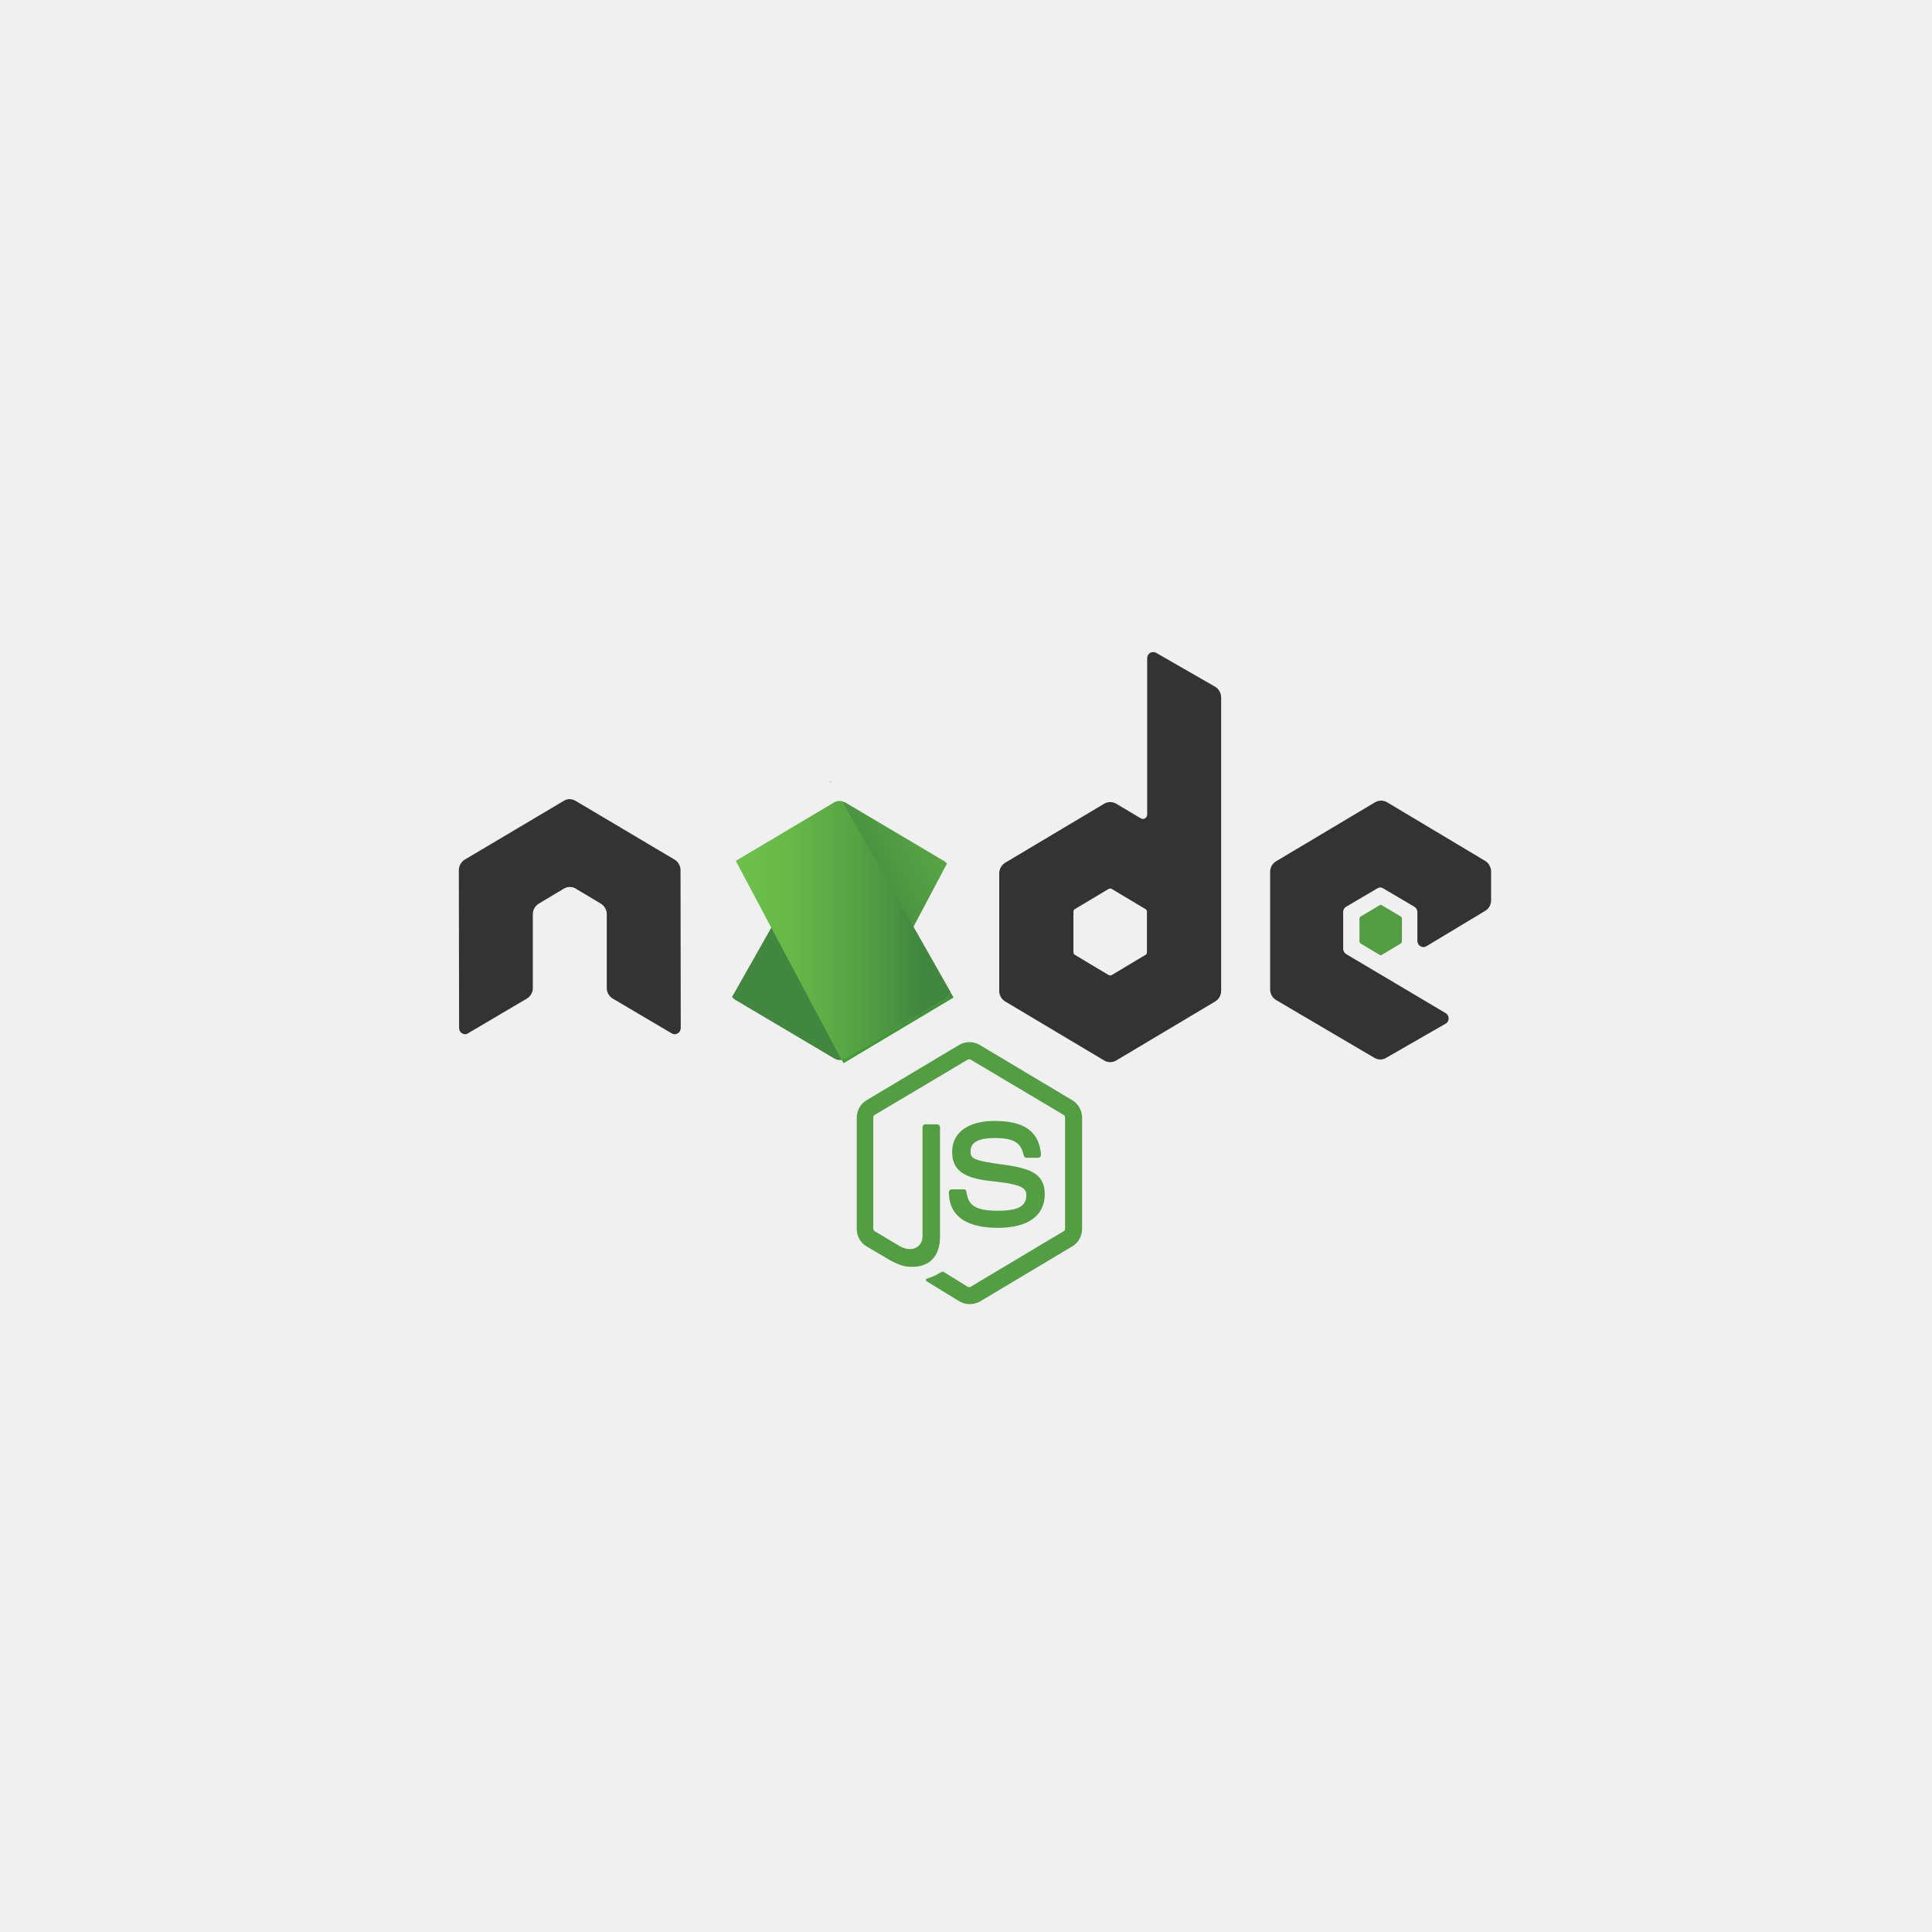
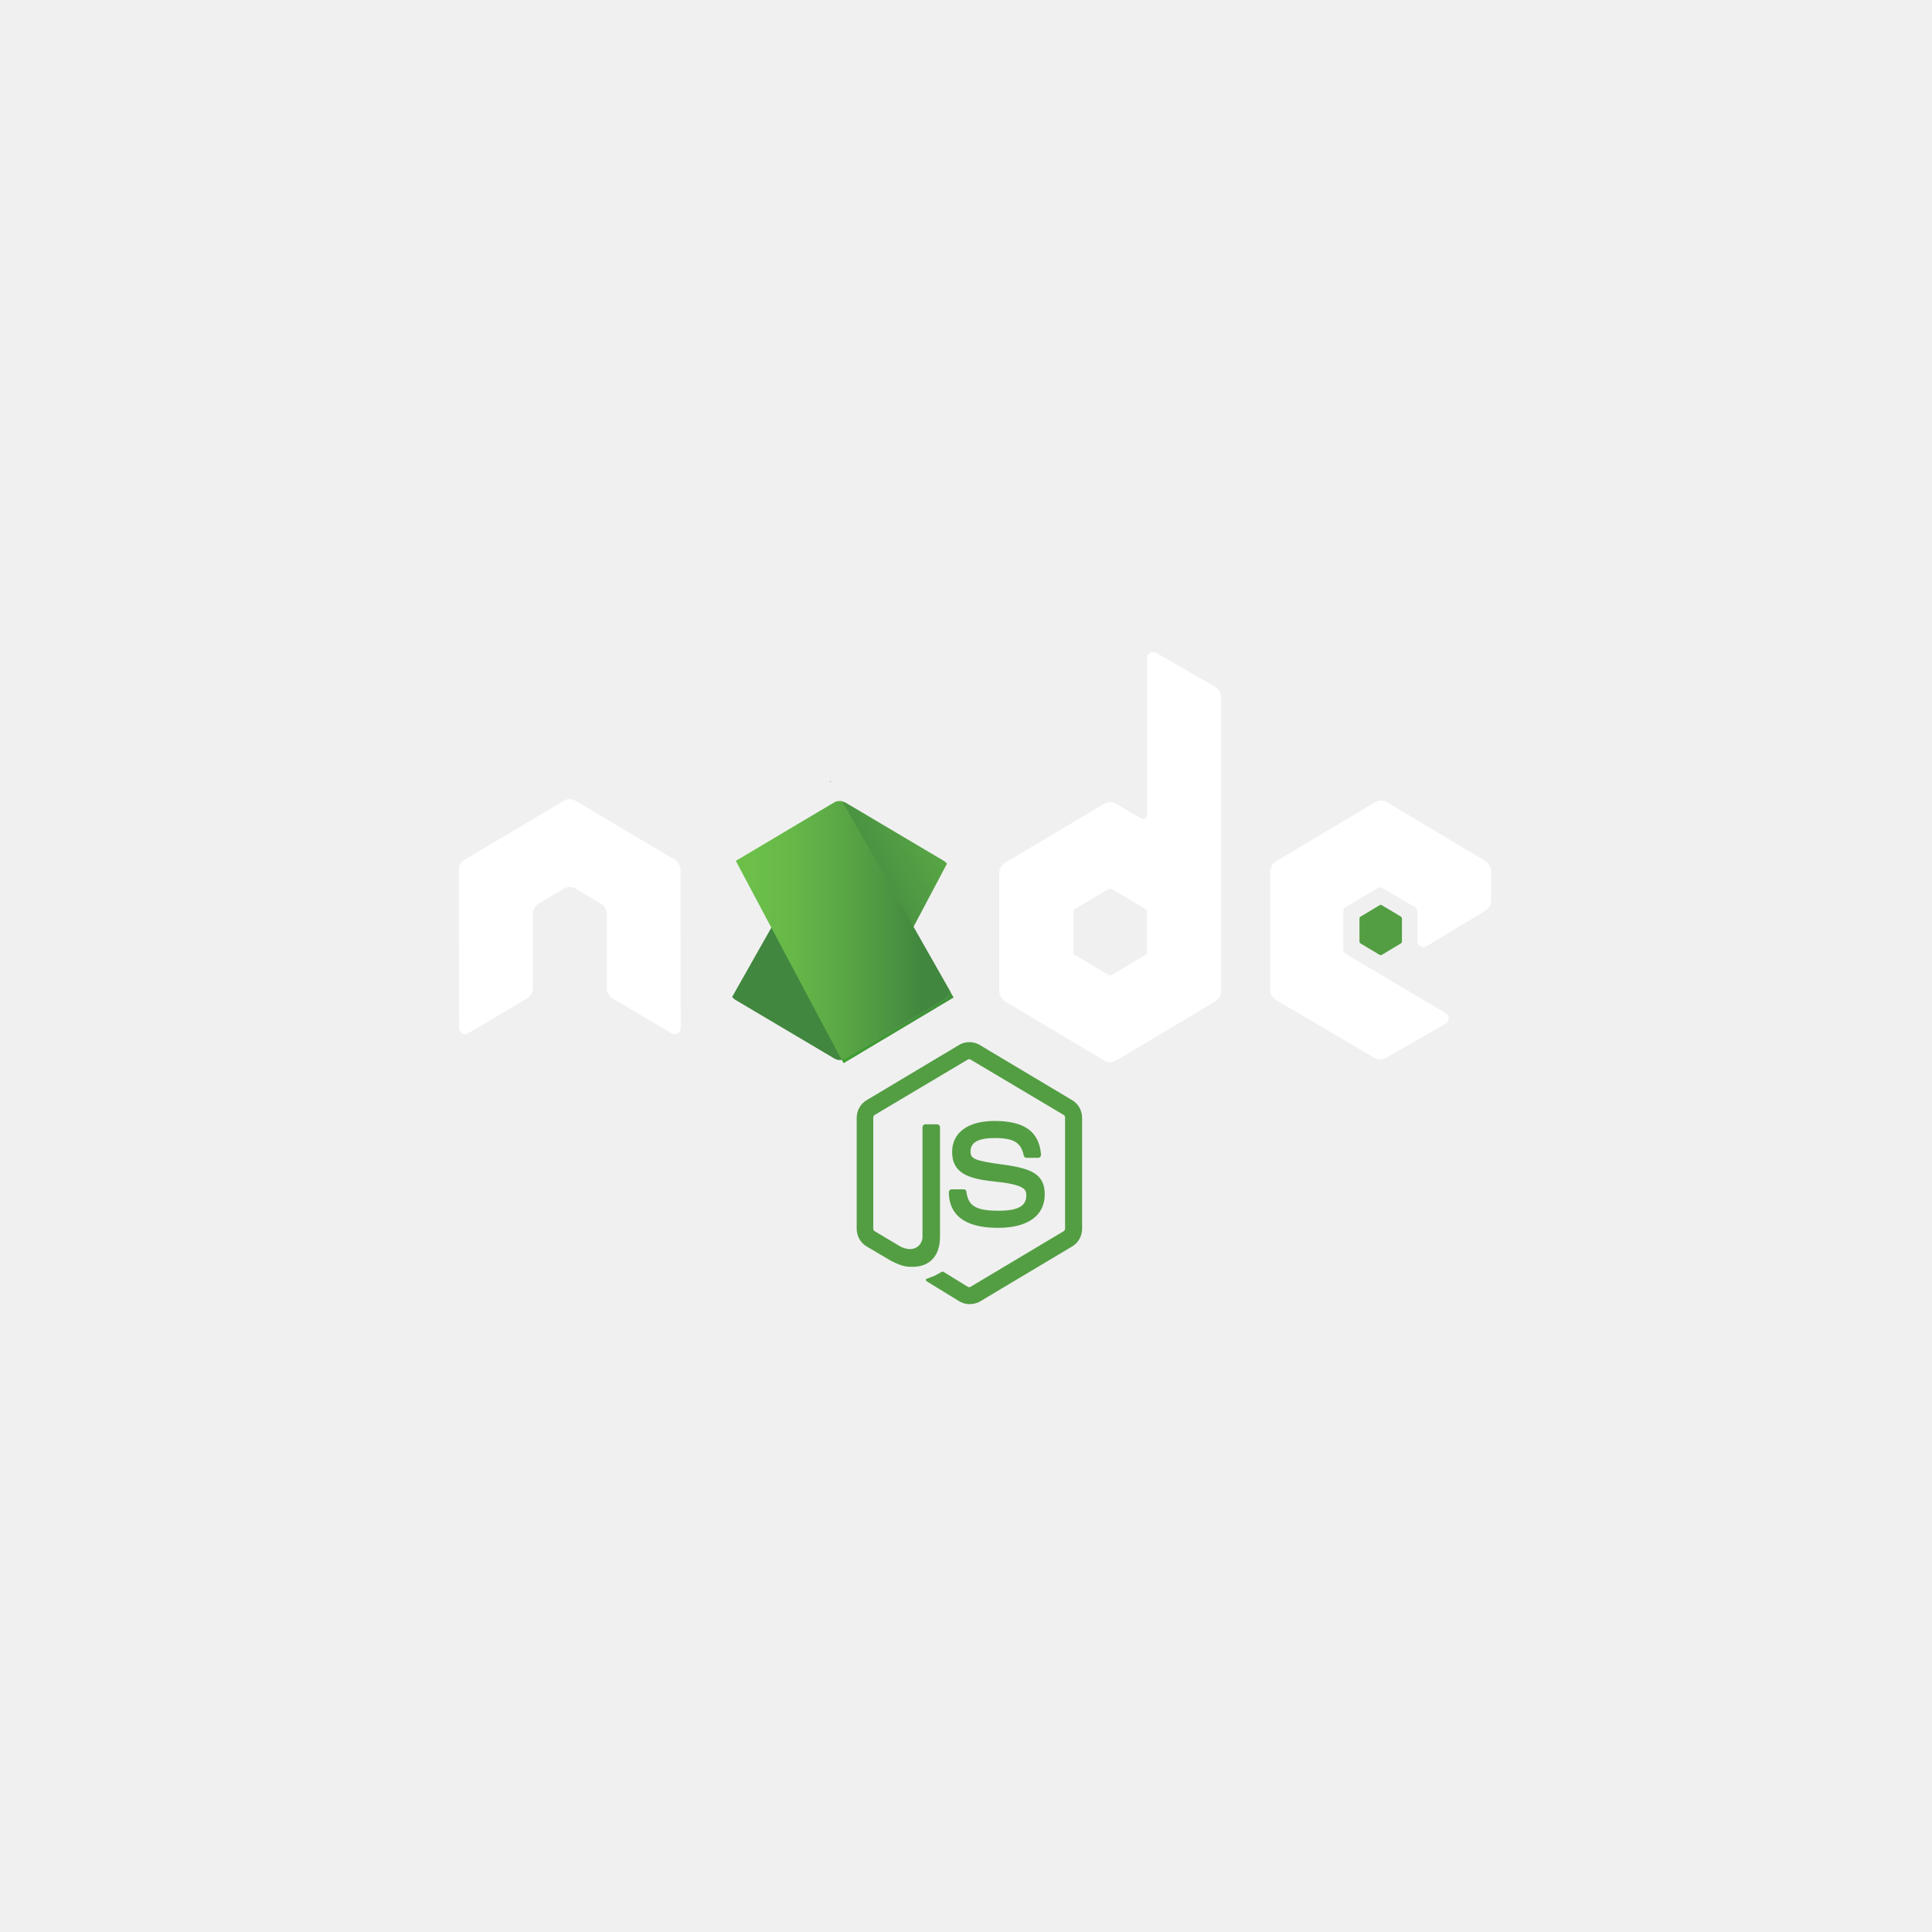
- <svg xmlns="http://www.w3.org/2000/svg" width="80" height="80" viewBox="0 0 80 80" fill="none">
-   <path d="M40.141 54.001C39.996 54.001 39.861 53.961 39.735 53.892L38.45 53.104C38.257 52.995 38.354 52.955 38.412 52.935C38.673 52.845 38.721 52.825 38.991 52.666C39.02 52.646 39.059 52.656 39.088 52.676L40.074 53.284C40.112 53.304 40.16 53.304 40.189 53.284L44.044 50.981C44.083 50.961 44.102 50.922 44.102 50.872V46.277C44.102 46.227 44.083 46.187 44.044 46.167L40.189 43.875C40.151 43.855 40.102 43.855 40.074 43.875L36.218 46.167C36.18 46.187 36.16 46.237 36.16 46.277V50.872C36.16 50.911 36.18 50.961 36.218 50.981L37.272 51.609C37.842 51.908 38.199 51.559 38.199 51.211V46.676C38.199 46.616 38.248 46.556 38.315 46.556H38.808C38.866 46.556 38.924 46.606 38.924 46.676V51.211C38.924 51.998 38.508 52.456 37.784 52.456C37.562 52.456 37.388 52.456 36.895 52.207L35.88 51.609C35.629 51.46 35.475 51.181 35.475 50.882V46.287C35.475 45.988 35.629 45.709 35.88 45.559L39.735 43.257C39.977 43.117 40.306 43.117 40.547 43.257L44.402 45.559C44.653 45.709 44.808 45.988 44.808 46.287V50.882C44.808 51.181 44.653 51.46 44.402 51.609L40.547 53.911C40.421 53.971 40.276 54.001 40.141 54.001H40.141ZM41.33 50.842C39.639 50.842 39.291 50.044 39.291 49.367C39.291 49.307 39.339 49.247 39.407 49.247H39.909C39.967 49.247 40.016 49.287 40.016 49.347C40.093 49.875 40.315 50.134 41.339 50.134C42.151 50.134 42.499 49.945 42.499 49.496C42.499 49.237 42.402 49.048 41.136 48.918C40.083 48.809 39.426 48.569 39.426 47.702C39.426 46.895 40.083 46.416 41.185 46.416C42.421 46.416 43.03 46.855 43.107 47.812C43.107 47.842 43.098 47.872 43.078 47.901C43.059 47.922 43.03 47.941 43.001 47.941H42.499C42.45 47.941 42.402 47.901 42.392 47.852C42.276 47.304 41.977 47.124 41.185 47.124C40.296 47.124 40.189 47.443 40.189 47.682C40.189 47.971 40.315 48.061 41.513 48.22C42.702 48.38 43.262 48.609 43.262 49.466C43.252 50.343 42.557 50.842 41.33 50.842Z" fill="#539E43" />
-   <path d="M28.179 36.03C28.179 35.851 28.082 35.681 27.927 35.591L23.831 33.16C23.763 33.12 23.686 33.1 23.609 33.09H23.57C23.493 33.09 23.415 33.12 23.348 33.16L19.251 35.591C19.097 35.681 19 35.851 19 36.03L19.01 42.568C19.01 42.658 19.058 42.748 19.135 42.788C19.213 42.837 19.309 42.837 19.377 42.788L21.812 41.352C21.966 41.263 22.063 41.093 22.063 40.914V37.854C22.063 37.675 22.159 37.505 22.314 37.415L23.348 36.797C23.425 36.748 23.512 36.728 23.599 36.728C23.686 36.728 23.773 36.748 23.841 36.797L24.874 37.415C25.029 37.505 25.125 37.675 25.125 37.854V40.914C25.125 41.093 25.222 41.263 25.377 41.352L27.811 42.788C27.849 42.812 27.893 42.825 27.937 42.825C27.982 42.825 28.025 42.812 28.063 42.788C28.14 42.748 28.188 42.658 28.188 42.568L28.179 36.03ZM47.869 27.03C47.792 26.99 47.695 26.99 47.627 27.03C47.55 27.08 47.502 27.16 47.502 27.249V33.728C47.502 33.788 47.473 33.847 47.415 33.887C47.357 33.917 47.299 33.917 47.241 33.887L46.217 33.279C46.142 33.235 46.057 33.212 45.971 33.212C45.884 33.212 45.799 33.235 45.724 33.279L41.628 35.721C41.473 35.811 41.376 35.98 41.376 36.16V41.033C41.376 41.213 41.473 41.382 41.628 41.472L45.724 43.914C45.799 43.958 45.884 43.981 45.971 43.981C46.057 43.981 46.142 43.958 46.217 43.914L50.314 41.472C50.468 41.382 50.565 41.213 50.565 41.033V28.884C50.565 28.694 50.468 28.525 50.314 28.435L47.869 27.03H47.869ZM47.492 39.429C47.492 39.479 47.473 39.518 47.434 39.538L46.033 40.376C46.014 40.385 45.992 40.391 45.971 40.391C45.949 40.391 45.927 40.385 45.908 40.376L44.507 39.538C44.468 39.518 44.449 39.469 44.449 39.429V37.754C44.449 37.704 44.468 37.665 44.507 37.645L45.908 36.807C45.927 36.797 45.949 36.792 45.971 36.792C45.992 36.792 46.014 36.797 46.033 36.807L47.434 37.645C47.473 37.664 47.492 37.714 47.492 37.754V39.429ZM61.502 37.714C61.656 37.625 61.743 37.455 61.743 37.276V36.09C61.743 35.91 61.647 35.741 61.502 35.651L57.434 33.219C57.359 33.175 57.274 33.152 57.188 33.152C57.101 33.152 57.017 33.175 56.941 33.219L52.845 35.661C52.69 35.751 52.594 35.92 52.594 36.1V40.974C52.594 41.153 52.69 41.322 52.845 41.412L56.912 43.804C57.067 43.894 57.251 43.894 57.396 43.804L59.859 42.389C59.937 42.349 59.985 42.259 59.985 42.17C59.985 42.08 59.937 41.99 59.859 41.95L55.743 39.508C55.666 39.459 55.618 39.379 55.618 39.289V37.764C55.618 37.675 55.666 37.585 55.743 37.545L57.028 36.788C57.066 36.763 57.109 36.75 57.154 36.75C57.198 36.75 57.242 36.763 57.279 36.788L58.565 37.545C58.642 37.595 58.69 37.675 58.69 37.764V38.96C58.69 39.05 58.739 39.14 58.816 39.18C58.853 39.204 58.897 39.217 58.941 39.217C58.986 39.217 59.029 39.204 59.067 39.18L61.502 37.714Z" fill="#333333" />
-   <path d="M57.124 37.484C57.138 37.474 57.155 37.469 57.172 37.469C57.189 37.469 57.206 37.474 57.221 37.484L58.003 37.952C58.032 37.972 58.051 38.002 58.051 38.042V38.979C58.051 39.019 58.032 39.049 58.003 39.069L57.221 39.537C57.206 39.547 57.189 39.552 57.172 39.552C57.155 39.552 57.138 39.547 57.124 39.537L56.341 39.069C56.312 39.049 56.293 39.019 56.293 38.979V38.042C56.293 38.002 56.312 37.972 56.341 37.952L57.124 37.484Z" fill="#539E43" />
-   <path d="M39.105 35.661L35.018 33.239C34.978 33.218 34.935 33.202 34.892 33.19L30.312 41.283C30.35 41.33 30.396 41.371 30.448 41.402L34.535 43.824C34.651 43.894 34.786 43.914 34.911 43.874L39.211 35.761C39.182 35.721 39.143 35.691 39.105 35.661V35.661Z" fill="url(#paint0_linear_270_10496)" />
-   <path fill-rule="evenodd" clip-rule="evenodd" d="M34.398 32.348L34.34 32.378H34.417L34.398 32.348Z" fill="url(#paint1_linear_270_10496)" />
-   <path fill-rule="evenodd" clip-rule="evenodd" d="M39.114 41.388C39.23 41.318 39.317 41.198 39.356 41.069L34.873 33.175C34.757 33.155 34.631 33.165 34.525 33.235L30.467 35.647L34.843 43.88C34.907 43.869 34.969 43.849 35.027 43.82L39.114 41.388L39.114 41.388Z" fill="url(#paint2_linear_270_10496)" />
-   <path fill-rule="evenodd" clip-rule="evenodd" d="M39.49 41.308L39.461 41.258V41.328L39.49 41.308H39.49Z" fill="url(#paint3_linear_270_10496)" />
-   <path fill-rule="evenodd" clip-rule="evenodd" d="M39.114 41.388L35.037 43.809C34.98 43.84 34.917 43.86 34.853 43.869L34.931 44.019L39.453 41.318V41.258L39.337 41.059C39.317 41.198 39.23 41.318 39.114 41.388Z" fill="url(#paint4_linear_270_10496)" />
-   <path fill-rule="evenodd" clip-rule="evenodd" d="M39.114 41.388L35.037 43.809C34.98 43.84 34.917 43.86 34.853 43.869L34.931 44.019L39.453 41.318V41.258L39.337 41.059C39.317 41.198 39.23 41.318 39.114 41.388Z" fill="url(#paint5_linear_270_10496)" />
+ <svg xmlns="http://www.w3.org/2000/svg" width="120" height="120" viewBox="0 0 120 120" fill="none">
+   <path d="M60.211 81.002C59.993 81.002 59.791 80.942 59.602 80.837L57.675 79.656C57.385 79.492 57.53 79.432 57.617 79.402C58.008 79.268 58.08 79.238 58.486 78.999C58.53 78.969 58.588 78.984 58.631 79.013L60.109 79.925C60.167 79.955 60.24 79.955 60.283 79.925L66.066 76.472C66.124 76.442 66.153 76.382 66.153 76.308V69.415C66.153 69.341 66.124 69.281 66.066 69.251L60.283 65.812C60.225 65.782 60.153 65.782 60.109 65.812L54.327 69.251C54.269 69.281 54.24 69.356 54.24 69.415V76.307C54.24 76.367 54.269 76.442 54.327 76.472L55.907 77.414C56.762 77.862 57.298 77.339 57.298 76.816V70.013C57.298 69.924 57.37 69.834 57.472 69.834H58.211C58.298 69.834 58.385 69.909 58.385 70.013V76.816C58.385 77.997 57.761 78.685 56.675 78.685C56.341 78.685 56.081 78.685 55.341 78.311L53.82 77.414C53.443 77.19 53.211 76.771 53.211 76.322V69.43C53.211 68.982 53.443 68.563 53.82 68.339L59.602 64.885C59.964 64.676 60.457 64.676 60.819 64.885L66.602 68.339C66.979 68.563 67.211 68.982 67.211 69.43V76.322C67.211 76.771 66.979 77.19 66.602 77.414L60.819 80.867C60.631 80.957 60.414 81.002 60.211 81.002H60.211ZM61.993 76.263C59.457 76.263 58.935 75.067 58.935 74.05C58.935 73.96 59.008 73.871 59.109 73.871H59.863C59.95 73.871 60.022 73.93 60.022 74.02C60.138 74.812 60.472 75.201 62.008 75.201C63.225 75.201 63.747 74.917 63.747 74.244C63.747 73.856 63.602 73.572 61.703 73.377C60.124 73.213 59.138 72.854 59.138 71.553C59.138 70.342 60.124 69.625 61.776 69.625C63.631 69.625 64.544 70.283 64.66 71.718C64.66 71.763 64.645 71.807 64.617 71.852C64.588 71.882 64.544 71.912 64.501 71.912H63.747C63.675 71.912 63.602 71.852 63.588 71.778C63.414 70.955 62.964 70.686 61.776 70.686C60.443 70.686 60.283 71.165 60.283 71.523C60.283 71.957 60.472 72.091 62.269 72.331C64.051 72.57 64.892 72.914 64.892 74.199C64.877 75.515 63.834 76.263 61.993 76.263Z" fill="#539E43" />
+   <path d="M42.268 54.045C42.268 53.776 42.123 53.522 41.891 53.387L35.746 49.739C35.645 49.679 35.529 49.65 35.413 49.635H35.355C35.239 49.635 35.123 49.679 35.022 49.739L28.877 53.387C28.645 53.522 28.5 53.776 28.5 54.045L28.515 63.852C28.515 63.987 28.587 64.121 28.703 64.181C28.819 64.256 28.964 64.256 29.065 64.181L32.717 62.029C32.949 61.894 33.094 61.64 33.094 61.371V56.781C33.094 56.512 33.239 56.258 33.471 56.123L35.022 55.196C35.138 55.121 35.268 55.091 35.398 55.091C35.529 55.091 35.659 55.121 35.761 55.196L37.312 56.123C37.543 56.258 37.688 56.512 37.688 56.781V61.371C37.688 61.64 37.833 61.894 38.065 62.029L41.717 64.181C41.774 64.218 41.839 64.237 41.906 64.237C41.972 64.237 42.038 64.218 42.094 64.181C42.21 64.121 42.282 63.987 42.282 63.852L42.268 54.045ZM71.804 40.545C71.688 40.485 71.543 40.485 71.441 40.545C71.325 40.62 71.253 40.739 71.253 40.874V50.592C71.253 50.681 71.21 50.771 71.123 50.831C71.036 50.876 70.949 50.876 70.862 50.831L69.326 49.919C69.213 49.853 69.085 49.818 68.956 49.818C68.826 49.818 68.699 49.853 68.586 49.919L62.441 53.582C62.21 53.716 62.065 53.97 62.065 54.239V61.55C62.065 61.819 62.21 62.073 62.441 62.208L68.586 65.871C68.699 65.937 68.826 65.972 68.956 65.972C69.085 65.972 69.213 65.937 69.326 65.871L75.47 62.208C75.702 62.073 75.847 61.819 75.847 61.55V43.326C75.847 43.042 75.702 42.788 75.47 42.653L71.804 40.545H71.804ZM71.239 59.143C71.239 59.218 71.21 59.278 71.151 59.307L69.05 60.563C69.021 60.578 68.989 60.586 68.956 60.586C68.923 60.586 68.891 60.578 68.862 60.563L66.76 59.307C66.702 59.278 66.673 59.203 66.673 59.143V56.631C66.673 56.557 66.702 56.497 66.76 56.467L68.862 55.211C68.891 55.196 68.923 55.189 68.956 55.189C68.989 55.189 69.021 55.196 69.05 55.211L71.151 56.467C71.21 56.497 71.239 56.572 71.239 56.631V59.143ZM92.253 56.572C92.485 56.437 92.615 56.183 92.615 55.914V54.135C92.615 53.866 92.47 53.611 92.253 53.477L86.151 49.829C86.039 49.763 85.911 49.728 85.782 49.728C85.652 49.728 85.525 49.763 85.412 49.829L79.267 53.492C79.035 53.626 78.891 53.88 78.891 54.15V61.46C78.891 61.729 79.035 61.984 79.267 62.118L85.369 65.706C85.601 65.841 85.876 65.841 86.093 65.706L89.789 63.584C89.905 63.524 89.977 63.389 89.977 63.255C89.977 63.12 89.905 62.986 89.789 62.926L83.615 59.263C83.499 59.188 83.427 59.068 83.427 58.934V56.647C83.427 56.512 83.499 56.377 83.615 56.318L85.543 55.181C85.599 55.145 85.664 55.125 85.731 55.125C85.798 55.125 85.863 55.145 85.919 55.181L87.847 56.318C87.963 56.392 88.035 56.512 88.035 56.647V58.441C88.035 58.575 88.108 58.71 88.224 58.769C88.28 58.806 88.345 58.825 88.412 58.825C88.479 58.825 88.544 58.806 88.6 58.769L92.253 56.572Z" fill="white" />
+   <path d="M85.686 56.226C85.707 56.211 85.733 56.203 85.758 56.203C85.784 56.203 85.809 56.211 85.831 56.226L87.005 56.928C87.048 56.958 87.077 57.003 87.077 57.063V58.468C87.077 58.528 87.048 58.573 87.005 58.603L85.831 59.305C85.809 59.32 85.784 59.328 85.758 59.328C85.733 59.328 85.707 59.32 85.686 59.305L84.512 58.603C84.468 58.573 84.439 58.528 84.439 58.468V57.063C84.439 57.003 84.468 56.958 84.512 56.928L85.686 56.226Z" fill="#539E43" />
+   <path d="M58.661 53.492L52.531 49.859C52.47 49.828 52.407 49.803 52.342 49.784L45.473 61.924C45.53 61.996 45.598 62.056 45.676 62.103L51.806 65.736C51.98 65.841 52.183 65.871 52.371 65.811L58.82 53.641C58.777 53.582 58.719 53.537 58.661 53.492V53.492Z" fill="url(#paint0_linear_688_16402)" />
+   <path fill-rule="evenodd" clip-rule="evenodd" d="M51.599 48.522L51.512 48.566H51.628L51.599 48.522Z" fill="url(#paint1_linear_688_16402)" />
+   <path fill-rule="evenodd" clip-rule="evenodd" d="M58.674 62.082C58.848 61.977 58.978 61.798 59.036 61.603L52.312 49.763C52.138 49.733 51.949 49.748 51.79 49.852L45.703 53.47L52.268 65.819C52.364 65.803 52.456 65.773 52.544 65.73L58.674 62.082L58.674 62.082Z" fill="url(#paint2_linear_688_16402)" />
+   <path fill-rule="evenodd" clip-rule="evenodd" d="M59.24 61.962L59.195 61.887V61.991L59.239 61.962H59.24Z" fill="url(#paint3_linear_688_16402)" />
+   <path fill-rule="evenodd" clip-rule="evenodd" d="M58.674 62.081L52.559 65.714C52.472 65.76 52.379 65.79 52.283 65.804L52.399 66.028L59.182 61.977V61.887L59.008 61.588C58.979 61.797 58.848 61.977 58.674 62.081Z" fill="url(#paint4_linear_688_16402)" />
+   <path fill-rule="evenodd" clip-rule="evenodd" d="M58.674 62.081L52.559 65.714C52.472 65.76 52.379 65.79 52.283 65.804L52.399 66.028L59.182 61.977V61.887L59.008 61.588C58.979 61.797 58.848 61.977 58.674 62.081Z" fill="url(#paint5_linear_688_16402)" />
  <defs>
-     <linearGradient id="paint0_linear_270_10496" x1="34.163" y1="39.095" x2="45.485" y2="33.133" gradientUnits="userSpaceOnUse">
+     <linearGradient id="paint0_linear_688_16402" x1="51.249" y1="58.643" x2="68.231" y2="49.699" gradientUnits="userSpaceOnUse">
      <stop offset="0.138" stop-color="#41873F" />
      <stop offset="0.403" stop-color="#54A044" />
      <stop offset="0.714" stop-color="#66B848" />
      <stop offset="0.908" stop-color="#6CC04A" />
    </linearGradient>
-     <linearGradient id="paint1_linear_270_10496" x1="30.93" y1="32.352" x2="38.455" y2="32.352" gradientUnits="userSpaceOnUse">
+     <linearGradient id="paint1_linear_688_16402" x1="46.398" y1="48.528" x2="57.685" y2="48.528" gradientUnits="userSpaceOnUse">
      <stop offset="0.092" stop-color="#6CC04A" />
      <stop offset="0.286" stop-color="#66B848" />
      <stop offset="0.597" stop-color="#54A044" />
      <stop offset="0.862" stop-color="#41873F" />
    </linearGradient>
-     <linearGradient id="paint2_linear_270_10496" x1="30.077" y1="38.522" x2="39.489" y2="38.522" gradientUnits="userSpaceOnUse">
+     <linearGradient id="paint2_linear_688_16402" x1="45.118" y1="57.784" x2="59.236" y2="57.784" gradientUnits="userSpaceOnUse">
      <stop offset="0.092" stop-color="#6CC04A" />
      <stop offset="0.286" stop-color="#66B848" />
      <stop offset="0.597" stop-color="#54A044" />
      <stop offset="0.862" stop-color="#41873F" />
    </linearGradient>
-     <linearGradient id="paint3_linear_270_10496" x1="36.588" y1="41.283" x2="39.469" y2="41.283" gradientUnits="userSpaceOnUse">
+     <linearGradient id="paint3_linear_688_16402" x1="54.886" y1="61.925" x2="59.208" y2="61.925" gradientUnits="userSpaceOnUse">
      <stop offset="0.092" stop-color="#6CC04A" />
      <stop offset="0.286" stop-color="#66B848" />
      <stop offset="0.597" stop-color="#54A044" />
      <stop offset="0.862" stop-color="#41873F" />
    </linearGradient>
-     <linearGradient id="paint4_linear_270_10496" x1="30.077" y1="42.547" x2="39.489" y2="42.547" gradientUnits="userSpaceOnUse">
+     <linearGradient id="paint4_linear_688_16402" x1="45.118" y1="63.82" x2="59.237" y2="63.82" gradientUnits="userSpaceOnUse">
      <stop offset="0.092" stop-color="#6CC04A" />
      <stop offset="0.286" stop-color="#66B848" />
      <stop offset="0.597" stop-color="#54A044" />
      <stop offset="0.862" stop-color="#41873F" />
    </linearGradient>
-     <linearGradient id="paint5_linear_270_10496" x1="40.86" y1="34.811" x2="38.329" y2="47.671" gradientUnits="userSpaceOnUse">
+     <linearGradient id="paint5_linear_688_16402" x1="61.294" y1="52.216" x2="57.496" y2="71.506" gradientUnits="userSpaceOnUse">
      <stop stop-color="#41873F" />
      <stop offset="0.329" stop-color="#418B3D" />
      <stop offset="0.635" stop-color="#419637" />
      <stop offset="0.932" stop-color="#3FA92D" />
      <stop offset="1" stop-color="#3FAE2A" />
    </linearGradient>
  </defs>
</svg>
